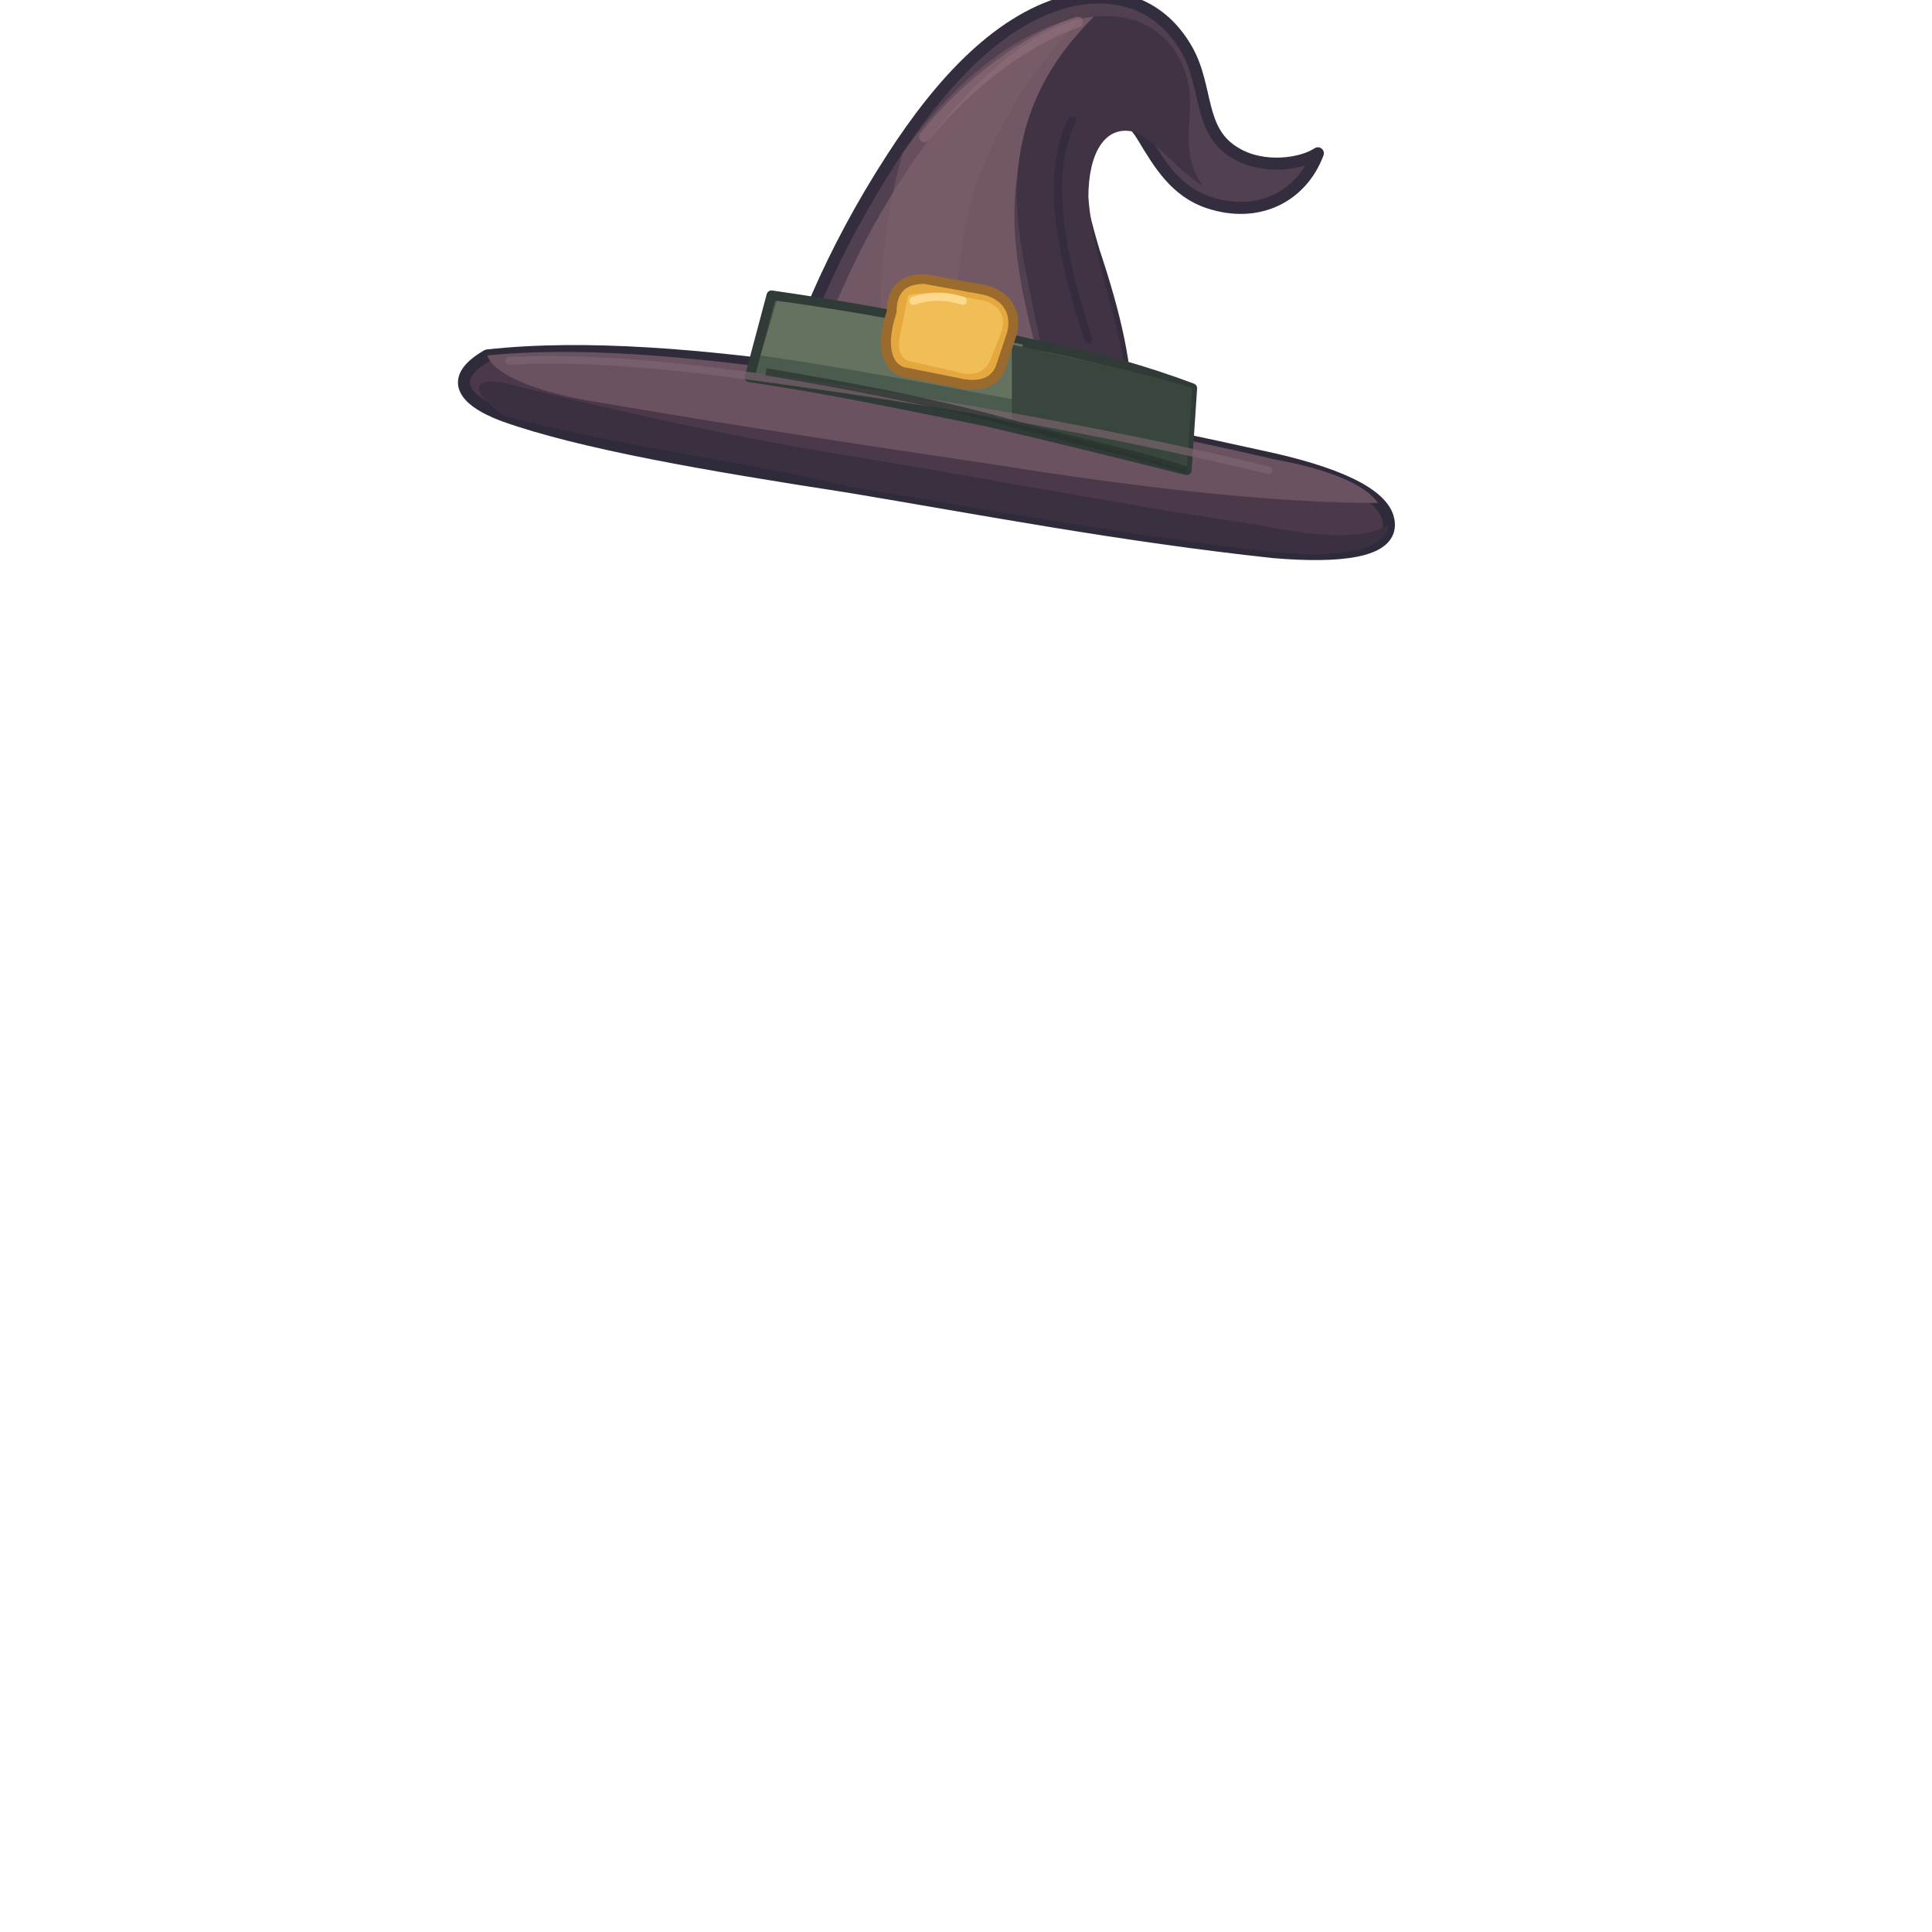
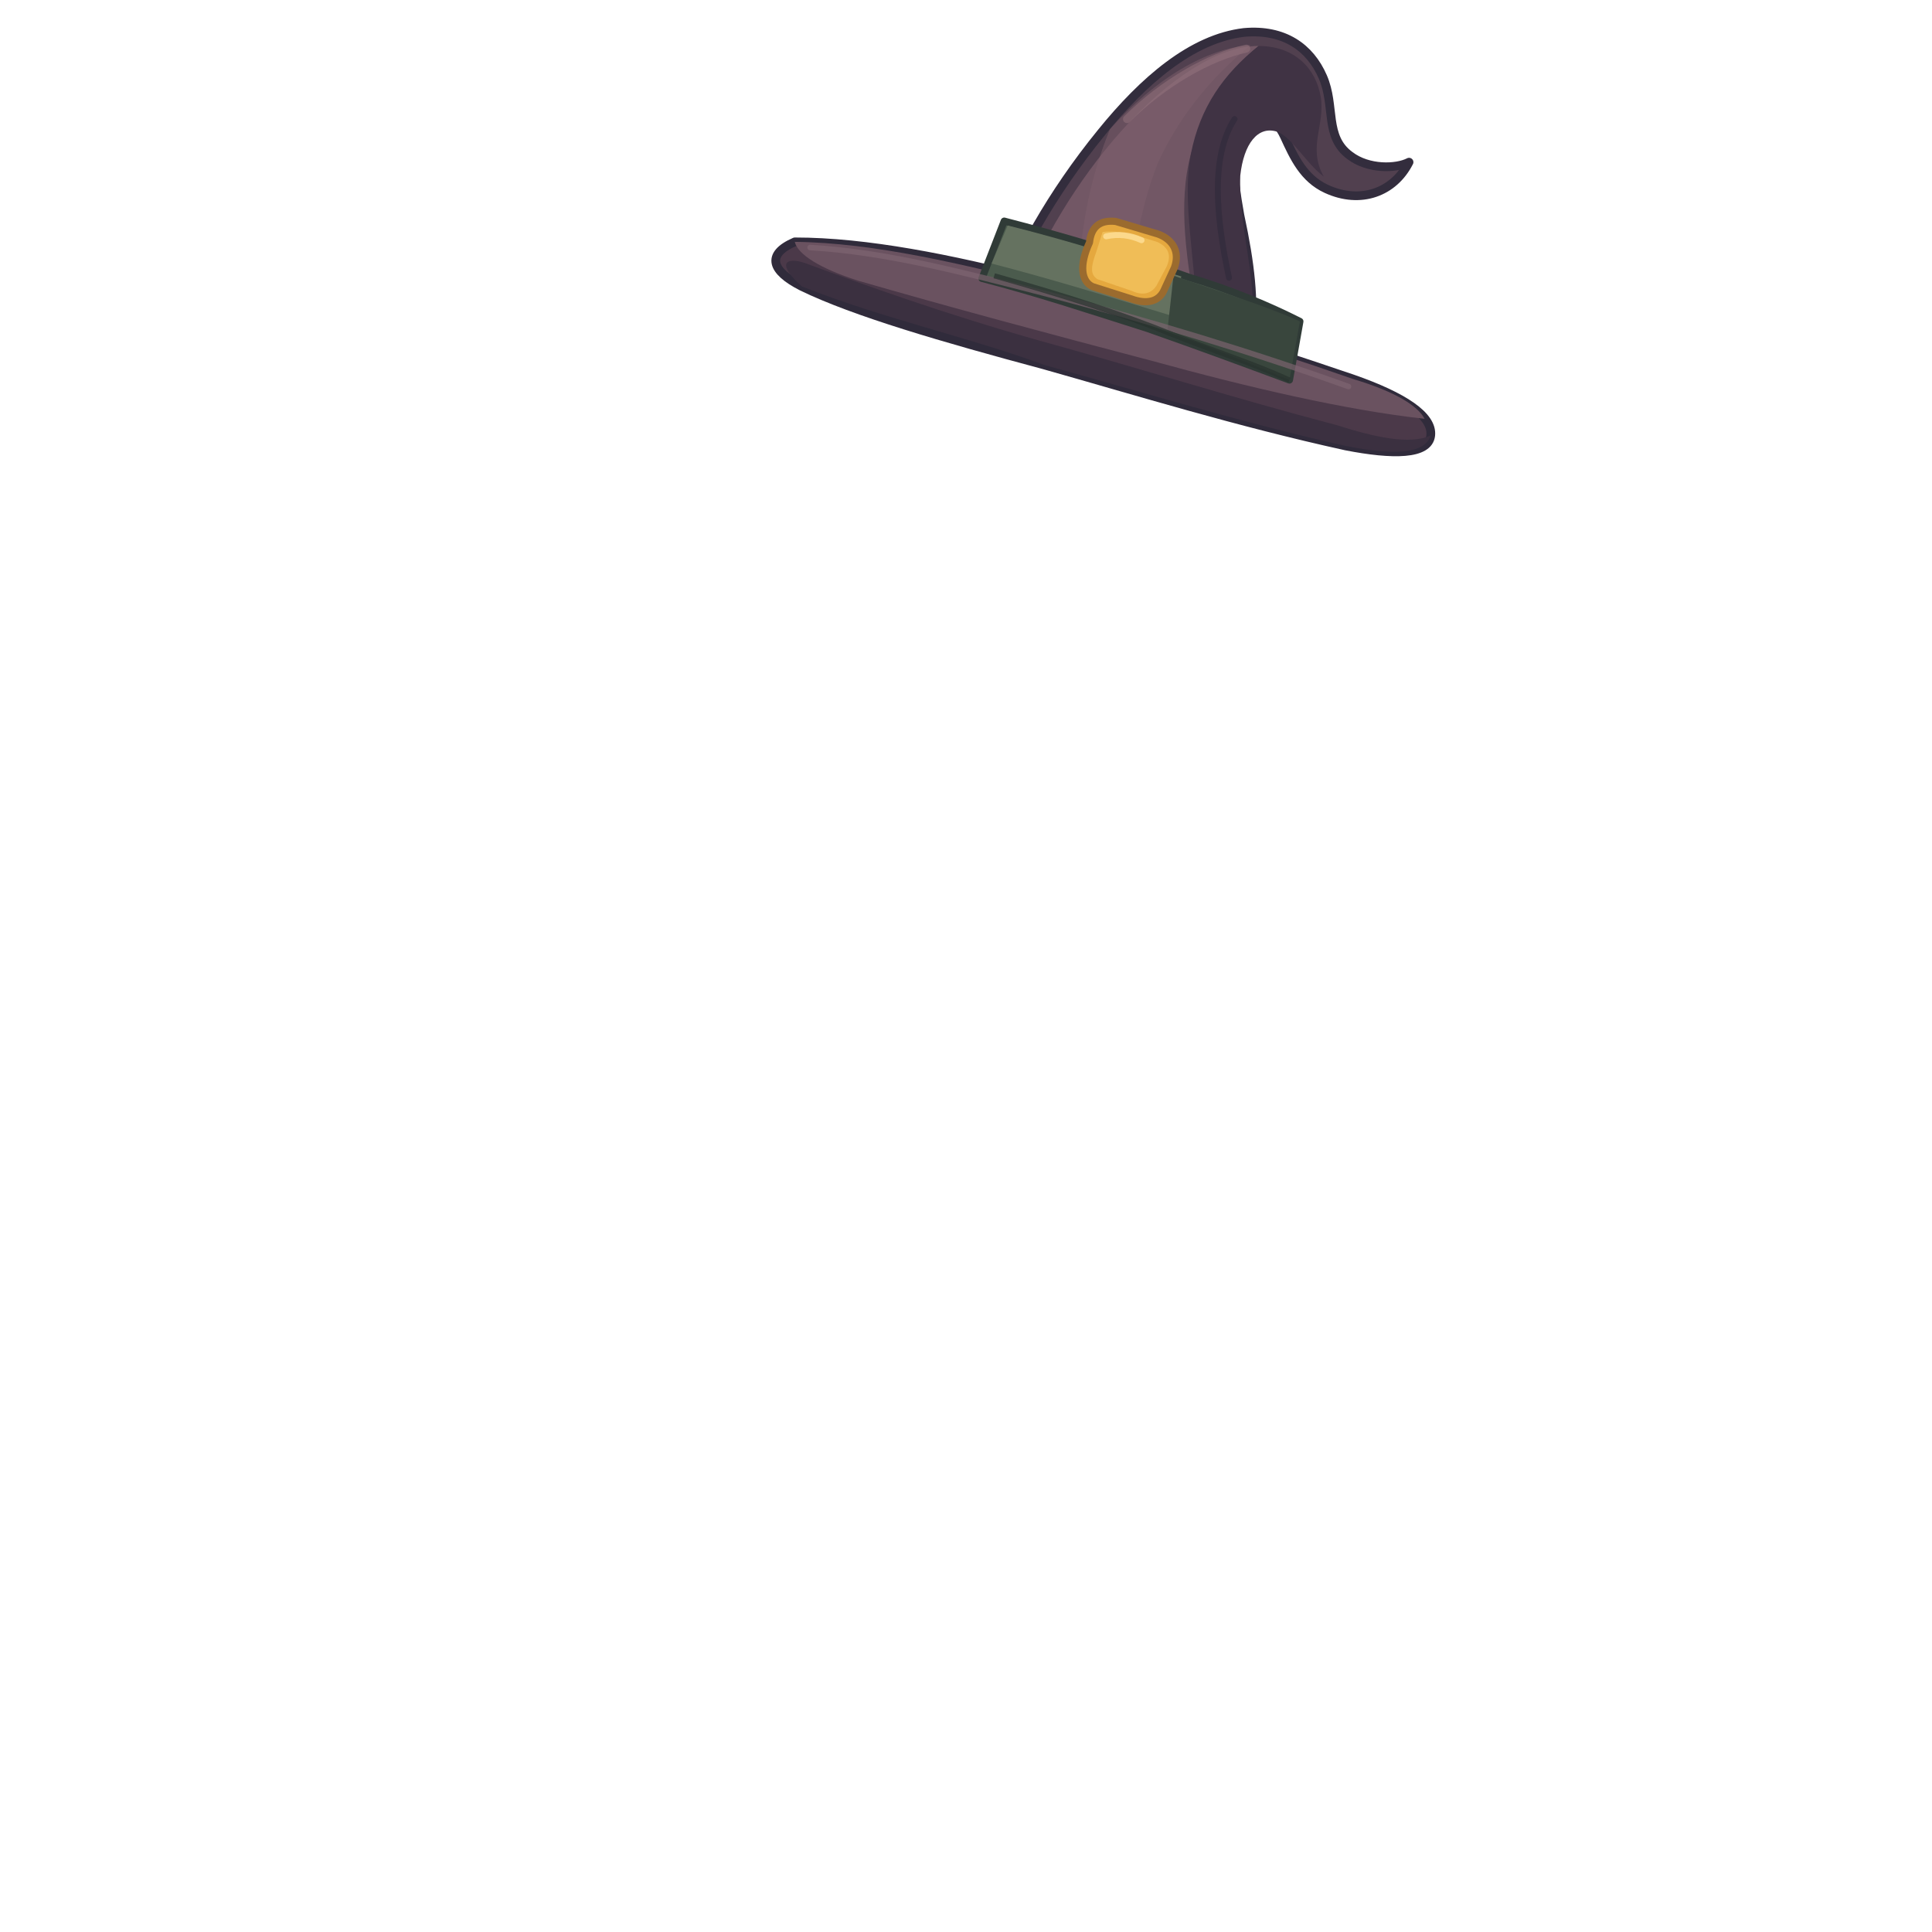
<svg xmlns="http://www.w3.org/2000/svg" viewBox="0 0 200 200" width="200" height="200" version="1.1" id="svg3" xml:space="preserve">
  <defs id="defs3" />
  <g transform="translate(0,-2)" id="g3" style="display:none">
    <path d="M 64,47 100,5 136,47 Q 119,42 100,48 81,42 64,47 Z" fill="#7c3aed" stroke="#4c1d95" stroke-width="3" id="path1" />
    <path d="m 64,46 q 36,-7 72,0 l -4,7 q -32,-6 -64,0 z" fill="#f97316" id="path2" />
    <path d="m 100,17 3,8 h 8 l -6,5 3,8 -8,-5 -8,5 3,-8 -6,-5 h 8 z" fill="#fde68a" id="path3" />
  </g>
  <path d="M 166.756,-38.061 A 40.797,32.114 0 0 1 125.959,-5.947 40.797,32.114 0 0 1 85.162,-38.061 40.797,32.114 0 0 1 125.959,-70.175 40.797,32.114 0 0 1 166.756,-38.061 Z" id="path10" style="display:none;fill:#ff840b" transform="matrix(1.557086,0,0,1.557086,-95.75889,137.9461)" />
  <path style="display:none;fill:#4f3007;fill-opacity:1;fill-rule:nonzero;stroke:none;stroke-width:1.14;stroke-linecap:round;stroke-linejoin:round;stroke-miterlimit:2.3;stroke-dasharray:none;stroke-opacity:1" id="path4" d="m 166.099,-38.061 c -0.079,11.824 -8.874,21.808 -19.212,26.821 -17.099,8.291 -39.498,5.614 -53.117,-7.945 -7.943,-7.908 -10.3,-21.069 -4.756,-31.123 6.299,-11.422 19.197,-17.653 31.822,-18.983 14.048,-1.48 29.457,2.914 38.654,13.949 4.012,4.814 6.712,10.938 6.609,17.28 z m 1.313,0 c -0.068,-12.318 -9.176,-22.777 -19.959,-28.007 -17.62,-8.546 -40.741,-5.761 -54.7,8.287 -8.213,8.265 -10.676,21.899 -5.005,32.39 6.334,11.716 19.399,18.266 32.287,19.795 14.56,1.728 30.577,-2.724 40.233,-14.07 4.334,-5.093 7.256,-11.624 7.144,-18.395 z" transform="matrix(1.557086,0,0,1.557086,-95.75889,137.9461)" />
  <path style="display:none;fill:#116300;fill-opacity:1;fill-rule:nonzero;stroke:#0f5000;stroke-width:1.145;stroke-linecap:round;stroke-linejoin:round;stroke-miterlimit:2.3;stroke-dasharray:none;stroke-dashoffset:0;stroke-opacity:1" d="m 116.087,-63.753 c 1.427,-2.696 5.4,-5.25 4.282,-8.088 -1.031,-2.617 -5.565,-6.509 -3.092,-7.85 4.678,-2.537 8.745,-8.2 14.035,-7.612 2.855,0.317 11.328,0.172 8.564,0.952 -3.092,0.872 -7.552,-0.094 -9.277,2.617 -1.11,1.744 -4.647,3.639 -3.33,5.233 1.507,1.824 3.772,3.227 4.52,5.471 1.189,3.568 7.117,11.952 3.568,10.705 -2.934,-1.031 -5.731,-3.581 -8.802,-3.092 -3.489,0.555 -6.978,1.11 -10.467,1.665 z" id="path5" transform="matrix(1.557086,0,0,1.557086,-95.75889,137.9461)" />
  <path style="display:none;fill:#630600;fill-opacity:1;stroke-width:1.145;stroke-linecap:round;stroke-linejoin:round;stroke-miterlimit:2.3;stroke-dasharray:1.145, 3.436" d="m 109.82,-50.448 c -1.32,0.798 -2.598,1.718 -3.577,2.924 -0.679,0.836 -1.156,1.842 -1.315,2.912 -0.187,1.257 0.043,2.525 0.296,3.755 0.252,1.22 -0.262,4.664 0.533,3.698 1.072,-1.302 2.471,-2.307 3.992,-3.024 2.038,-0.96 4.252,-1.449 6.444,-1.911 1.693,-0.356 5.473,0.455 5.044,-1.223 -0.321,-1.254 -0.969,-2.422 -1.872,-3.351 -1.117,-1.149 -2.558,-1.927 -4.05,-2.476 -1.771,-0.653 -3.632,-1.026 -5.495,-1.304 z" id="path6" transform="matrix(1.557086,0,0,1.557086,-96.12929,135.3533)" />
  <path style="display:none;fill:#630600;fill-opacity:1;stroke-width:1.145;stroke-linecap:round;stroke-linejoin:round;stroke-miterlimit:2.3;stroke-dasharray:1.145, 3.436" d="m 145.109,-50.907 c 0.238,3.885 4.11,13.559 0.714,11.656 -2.493,-1.397 -5.256,-2.339 -8.109,-2.622 -2.209,-0.219 -6.879,1.74 -6.64,-0.471 0.16,-1.472 0.606,-2.952 1.513,-4.141 0.893,-1.172 2.19,-1.971 3.55,-2.495 2.124,-0.819 4.383,-1.184 6.619,-1.549 0.784,-0.128 1.569,-0.251 2.353,-0.379 z" id="path7" transform="matrix(1.490442,0.4506648,-0.4506648,1.490442,-109.3385,71.50542)" />
  <path style="display:none;fill:#630600;fill-opacity:1;stroke-width:1.145;stroke-linecap:round;stroke-linejoin:round;stroke-miterlimit:2.3;stroke-dasharray:1.145, 3.436" d="m 103.003,-28.308 c 4.123,1.507 9.368,1.317 12.37,4.52 1.139,1.215 2.639,6.821 3.07,4.642 0.599,-3.026 4.079,-3.565 6.965,-3.7 3.316,-0.155 9.874,-3.785 9.947,-0.466 0.044,2 2.178,4.965 3.706,1.797 2.16,-4.478 8.074,-15.113 9.883,-10.634 1.067,2.643 0.198,5.57 -0.931,8.072 -1.065,2.358 0.115,6.225 -2.912,7.315 -5.39,1.94 -10.585,7.101 -16.169,5.821 -8.643,-1.982 -22.482,2.223 -25.929,-5.947 -2.141,-5.075 -11.161,-18.032 -6.423,-15.225 2.141,1.269 4.282,2.537 6.423,3.806 z" id="path8" transform="matrix(1.557086,0,0,1.557086,-95.75889,137.9461)" />
  <path style="display:none;fill:#630600;fill-opacity:1;stroke-width:0.727;stroke-linecap:round;stroke-linejoin:round;stroke-miterlimit:2.3;stroke-dasharray:0.727, 2.181" d="m 127.048,-29.468 c -2.262,-0.875 -8.234,-0.679 -6.785,-2.624 1.929,-2.589 5.479,-10.981 5.788,-7.767 0.333,3.464 0.665,6.927 0.998,10.391 z" id="path9" transform="matrix(1.557086,0,0,1.557086,-95.75889,137.9461)" />
-   <g id="hat-base" transform="matrix(0.5656305,0,0,0.5656305,36.30929,-8.453167)">
+   <g id="hat-base" transform="matrix(0.4074109,0.04489673,-0.04489673,0.4074109,75.68384,-8.678431)">
    <path d="m 78,91 c 3,-13 10,-30 21,-47 9,-14 20,-26 33,-29 10,-2 17,2 21,9 4,7 2,15 9,19 5,3 12,2 15,0 -3,8 -11,12 -20,9 -6,-2 -9,-7 -12,-12 -3,-5 -7,-6 -10,-3 -4,4 -2,14 1,24 4,12 6,21 6,30 z" fill="#51404f" stroke="#332d3d" stroke-width="2.2" stroke-linejoin="round" id="path1-0" />
    <path d="m 83,87 c 4,-14 11,-30 21,-44 10,-14 22,-24 32,-25 -7,7 -12,17 -14,29 -2,13 2,27 6,41 z" fill="#725765" id="path2-9" />
    <path d="m 128,88 c -2,-15 -7,-29 -6,-41 1,-12 6,-21 14,-29 9,-1 15,4 17,11 2,7 -2,13 3,20 -5,-3 -9,-9 -13,-10 -5,-1 -8,4 -8,12 1,14 8,27 7,40 z" fill="#403344" id="path3-4" />
    <path d="m 101,43 c 10,-14 22,-23 33,-25 -9,9 -16,20 -20,32 -3,11 -4,23 -3,36 L 98,87 C 96,72 97,57 101,43 Z" fill="#80616d" opacity="0.48" id="path4-8" />
  </g>
-   <g id="hat-details" transform="matrix(0.5656305,0,0,0.5656305,36.30929,-8.453167)">
+   <g id="hat-details" transform="matrix(0.4074109,0.04489673,-0.04489673,0.4074109,75.68384,-8.678431)">
    <path d="m 25,80 c 18,-2 40,0 61,3 26,4 56,10 83,16 13,3 21,7 21,12 0,5 -9,6 -21,5 -28,-3 -54,-8 -78,-12 C 65,100 42,96 28,91 20,88 18,84 25,80 Z" fill="#4b3949" stroke="#302b3b" stroke-width="2.2" stroke-linejoin="round" id="path5-8" />
    <path d="m 25,80 c 20,-2 43,1 65,4 26,4 53,9 79,15 11,2 17,5 19,8 -20,0 -45,-3 -70,-7 C 91,96 65,92 42,88 32,86 26,83 25,80 Z" fill="#6a5260" id="path6-2" />
    <path d="m 28,91 c 22,6 43,8 63,13 25,4 51,9 78,12 12,1 20,0 21,-5 -5,3 -14,2 -24,0 -27,-4 -52,-9 -77,-13 -24,-4 -45,-9 -61,-13 -5,-1 -7,1 0,6 z" fill="#3b3040" id="path7-4" />
    <path d="m 77,69 c 14,2 31,5 48,9 11,2 21,5 29,8 l -1,15 C 141,98 129,95 116,92 101,89 87,86 73,84 Z" fill="#4b5b4d" stroke="#303b37" stroke-width="1.8" stroke-linejoin="round" id="path8-5" />
    <path d="m 78,70 c 15,2 30,5 45,8 l -2,10 C 105,85 89,82 75,80 Z" fill="#657260" id="path9-5" />
    <path d="m 121,78 c 13,3 24,5 33,8 l -1,15 c -10,-3 -21,-6 -32,-9 z" fill="#39463d" id="path10-1" />
    <path d="m 99,72 c 0,-4 2,-6 6,-6 l 11,2 c 4,1 6,4 5,8 l -2,6 c -1,3 -4,4 -8,3 L 101,83 C 98,82 97,78 99,72 Z" fill="#e5a83e" stroke="#9b6b2e" stroke-width="1.8" stroke-linejoin="round" id="path11" />
    <path d="m 102,69 c 4,-1 9,0 14,1 3,1 4,3 3,6 l -2,5 c -1,2 -3,3 -6,2 l -9,-2 c -2,-1 -2,-3 -1,-7 z" fill="#f0bd57" id="path12" />
  </g>
-   <g id="hat-highlights" transform="matrix(0.5656305,0,0,0.5656305,36.30929,-8.453167)">
+   <g id="hat-highlights" transform="matrix(0.4074109,0.04489673,-0.04489673,0.4074109,75.68384,-8.678431)">
    <path d="m 29,81 c 19,-1 39,2 60,5 27,4 54,9 79,15" fill="none" stroke="#806572" stroke-width="1.4" stroke-linecap="round" opacity="0.65" id="path13" />
    <path d="m 105,40 c 8,-10 19,-18 28,-21" fill="none" stroke="#9a7881" stroke-width="2" stroke-linecap="round" opacity="0.45" id="path14" />
    <path d="m 103,70 c 3,-1 6,-1 9,0" fill="none" stroke="#ffe09a" stroke-width="1.5" stroke-linecap="round" opacity="0.8" id="path15" />
  </g>
-   <g id="hat-shadows" transform="matrix(0.5656305,0,0,0.5656305,36.30929,-8.453167)">
+   <g id="hat-shadows" transform="matrix(0.4074109,0.04489673,-0.04489673,0.4074109,75.68384,-8.678431)">
    <path d="m 76,83 c 18,3 33,6 47,10 11,3 21,5 30,8" fill="none" stroke="#28322e" stroke-width="1.3" opacity="0.7" id="path16" />
    <path d="m 132,37 c -5,10 -2,25 3,40" fill="none" stroke="#30293a" stroke-width="1.5" stroke-linecap="round" opacity="0.65" id="path17" />
  </g>
</svg>
